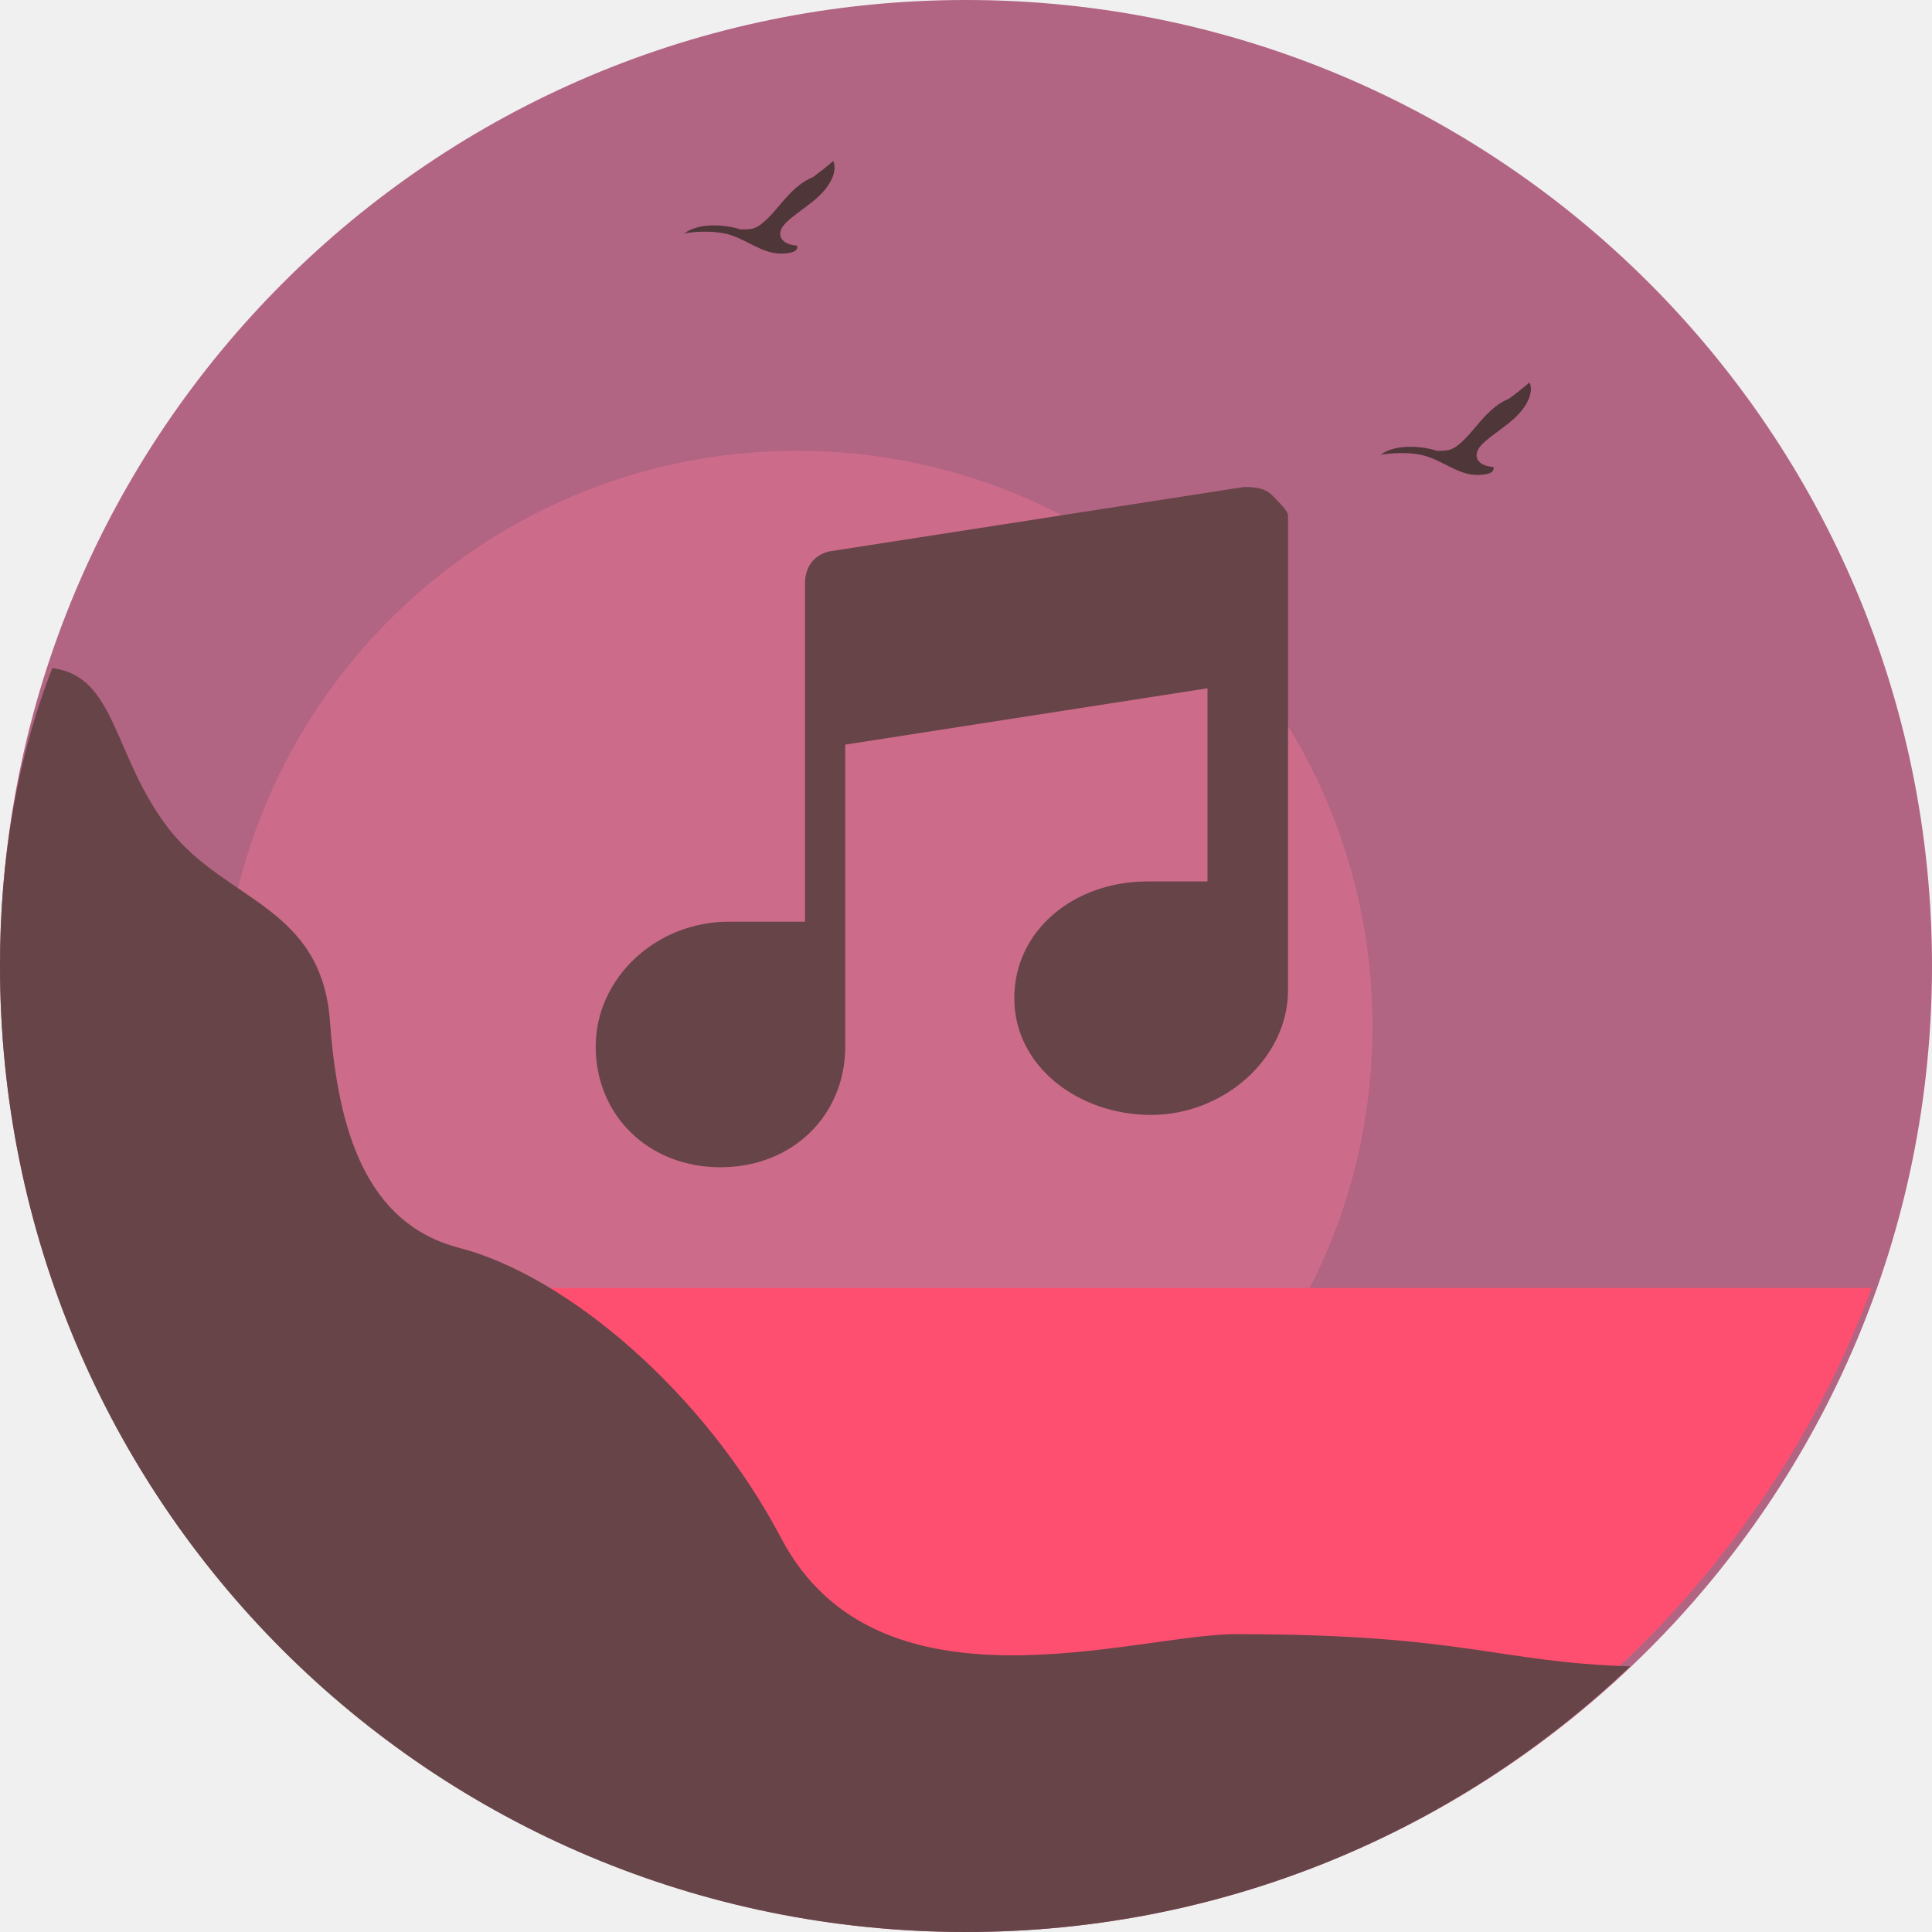
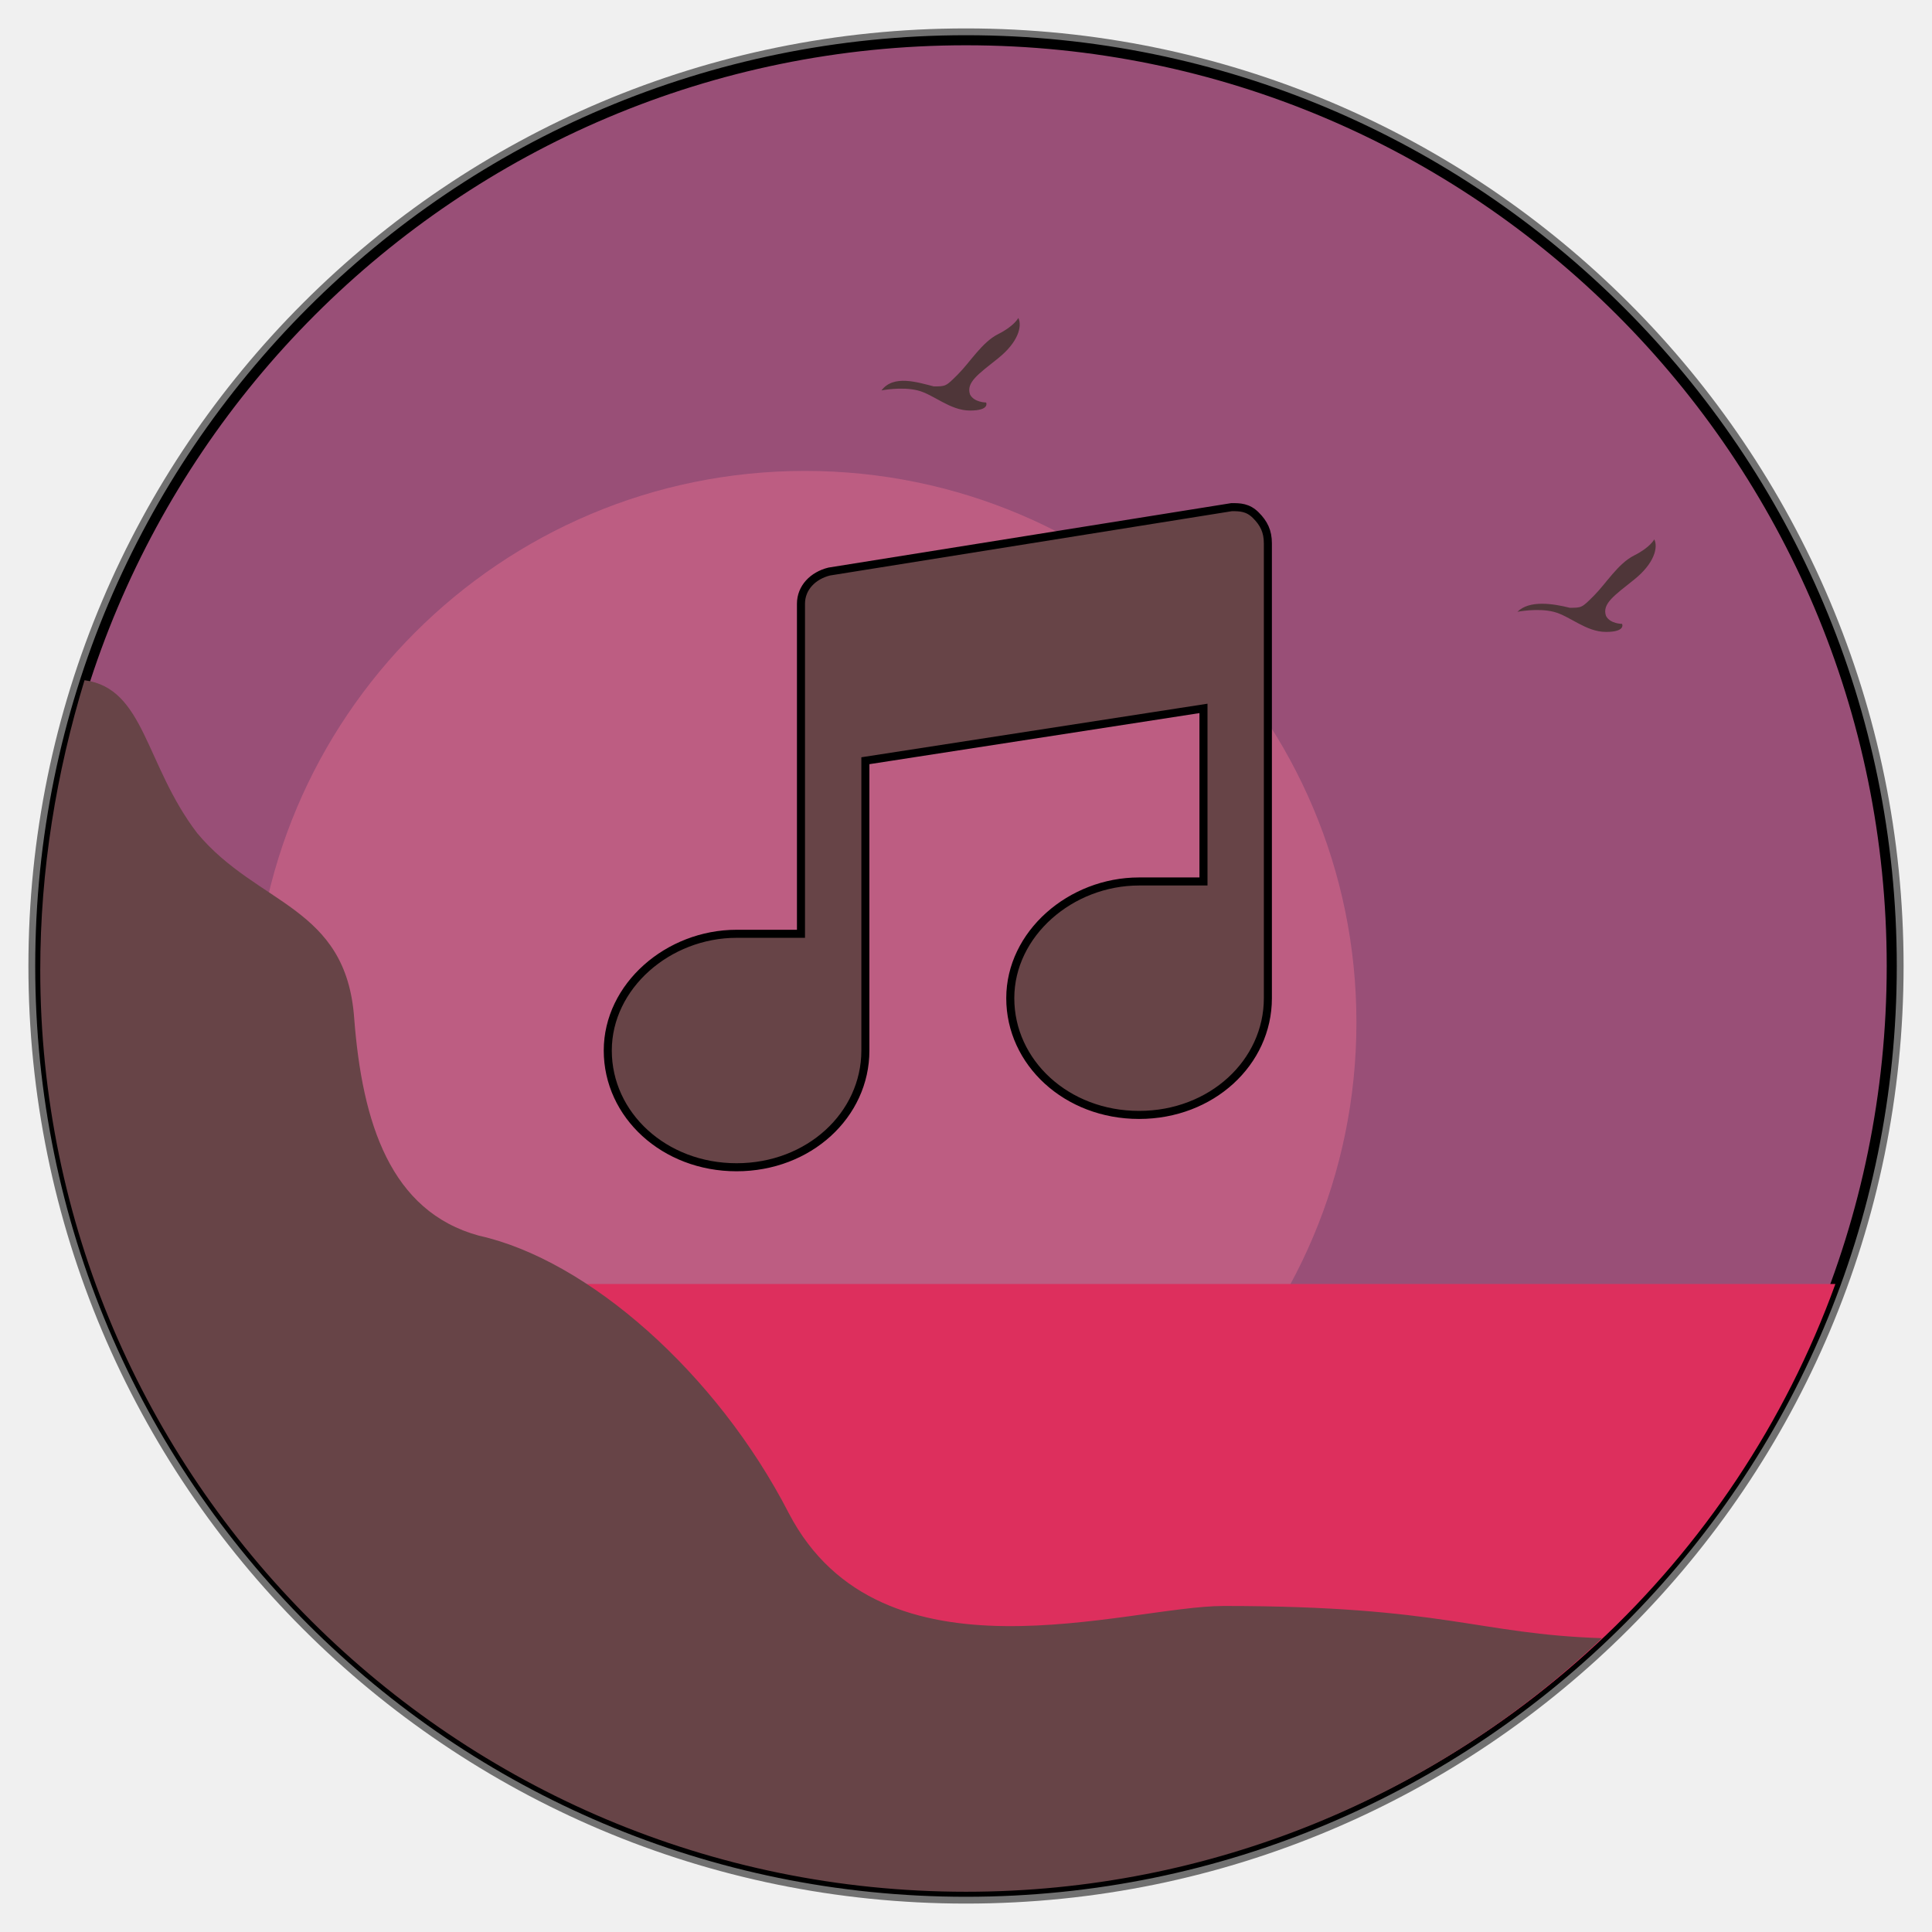
<svg xmlns="http://www.w3.org/2000/svg" version="1.1" id="Capa_1" x="0px" y="0px" viewBox="9 257 48 48" style="enable-background:new 9 257 48 48;" xml:space="preserve">
  <style type="text/css">
- 	.st0{fill:#B26483;}
- 	.st1{opacity:0.35;}
- 	.st2{fill:#FF7998;}
- 	.st3{fill:#FF4F70;}
- 	.st4{fill:#674447;}
- 	.st5{fill:#4F3639;}
+ 	.Chrome_x0020_Highlight{fill:url(#SVGID_1_);stroke:#FFFFFF;stroke-width:0.363;stroke-miterlimit:1;}
+ 	.st0{fill:url(#XMLID_10_);}
+ 	.st1{opacity:0.51;}
+ 	.st2{fill:url(#XMLID_11_);}
+ 	.st3{opacity:0.7;}
+ 	.st4{fill:url(#XMLID_13_);}
+ 	.st5{opacity:0.49;}
+ 	.st6{fill:#FFFFFF;}
+ 	.st7{fill:none;stroke:#717171;stroke-width:0.588;stroke-miterlimit:1;}
+ 	.st8{opacity:0.58;}
+ 	.st9{fill:#994F77;stroke:#000000;stroke-width:0.25;stroke-miterlimit:10;}
+ 	.st10{opacity:0.35;}
+ 	.st11{fill:#FF7998;}
+ 	.st12{fill:#DD2F5D;}
+ 	.st13{fill:#674447;}
+ 	.st14{fill:#674447;stroke:#000000;stroke-width:0.2;stroke-miterlimit:10;}
+ 	.st15{fill:#4F3639;}
</style>
-   <g>
-     <g>
-       <circle class="st0" cx="33" cy="281" r="24" />
+   <linearGradient id="SVGID_1_" gradientUnits="userSpaceOnUse" x1="-223" y1="537" x2="-223" y2="536">
+     <stop offset="0" style="stop-color:#656565" />
+     <stop offset="0.618" style="stop-color:#1B1B1B" />
+     <stop offset="0.629" style="stop-color:#545454" />
+     <stop offset="0.983" style="stop-color:#3E3E3E" />
+   </linearGradient>
+   <g id="XMLID_22_">
+     <g id="XMLID_12_">
+       <g id="XMLID_20_">
+         <g>
+           <linearGradient id="XMLID_10_" gradientUnits="userSpaceOnUse" x1="33" y1="304" x2="33" y2="258">
+             <stop offset="0" style="stop-color:#656565" />
+             <stop offset="0.618" style="stop-color:#1B1B1B" />
+             <stop offset="0.629" style="stop-color:#545454" />
+             <stop offset="0.983" style="stop-color:#3E3E3E" />
+           </linearGradient>
+           <circle id="XMLID_32_" class="st0" cx="33" cy="281" r="23" />
+         </g>
+         <g class="st1">
+           <linearGradient id="XMLID_11_" gradientUnits="userSpaceOnUse" x1="33" y1="304" x2="33" y2="258">
+             <stop offset="0" style="stop-color:#0E0E0E" />
+             <stop offset="0.5" style="stop-color:#000000" />
+             <stop offset="0.521" style="stop-color:#010101" />
+             <stop offset="0.726" style="stop-color:#0B0B0B" />
+             <stop offset="1" style="stop-color:#0E0E0E" />
+           </linearGradient>
+           <circle id="XMLID_31_" class="st2" cx="33" cy="281" r="23" />
+         </g>
+         <g class="st3">
+           <linearGradient id="XMLID_13_" gradientUnits="userSpaceOnUse" x1="33" y1="258" x2="33" y2="304">
+             <stop offset="0" style="stop-color:#FFFFFF;stop-opacity:0.77" />
+             <stop offset="0.203" style="stop-color:#FFFFFF;stop-opacity:0.65" />
+             <stop offset="0.345" style="stop-color:#FFFFFF;stop-opacity:0.65" />
+             <stop offset="0.346" style="stop-color:#FFFFFF;stop-opacity:0.65" />
+             <stop offset="0.511" style="stop-color:#FFFFFF;stop-opacity:0" />
+             <stop offset="0.525" style="stop-color:#E1E1E1;stop-opacity:4.472275e-003" />
+             <stop offset="0.546" style="stop-color:#B8B8B8;stop-opacity:1.158136e-002" />
+             <stop offset="0.571" style="stop-color:#929292;stop-opacity:1.957367e-002" />
+             <stop offset="0.597" style="stop-color:#727272;stop-opacity:2.826838e-002" />
+             <stop offset="0.627" style="stop-color:#565656;stop-opacity:3.787606e-002" />
+             <stop offset="0.66" style="stop-color:#404040;stop-opacity:4.872554e-002" />
+             <stop offset="0.699" style="stop-color:#2F2F2F;stop-opacity:6.138782e-002" />
+             <stop offset="0.747" style="stop-color:#242424;stop-opacity:7.705475e-002" />
+             <stop offset="0.814" style="stop-color:#1D1D1D;stop-opacity:9.902187e-002" />
+             <stop offset="1" style="stop-color:#1B1B1B;stop-opacity:0.16" />
+           </linearGradient>
+           <circle id="XMLID_30_" class="st4" cx="33" cy="281" r="23" />
+         </g>
+         <g class="st5">
+           <g>
+             <path class="st6" d="M33,303.3c-12.2-0.4-22.5-9.8-22.5-22.3c0-12.2,10.3-22.3,22.5-22.3c11.2,0,21.2,8.7,22.5,19.9       C57,292,45.9,302.9,33,303.3c0,0,0,0.7,0,0.7c19.4-0.6,29.9-23.9,16.9-38.4C36,250,10.1,260.7,10.4,281.3       c0.2,12.6,10.2,22.3,22.6,22.7C33,304,33,303.3,33,303.3z" />
+           </g>
+         </g>
+         <g>
+           <circle id="XMLID_29_" class="st7" cx="33" cy="281" r="23" />
+         </g>
+         <g class="st8">
+           <g>
+             <path d="M33,258.1c12.6,0.4,22.8,10.1,22.8,22.9c0,12.5-10.2,23-22.8,22.9c-11.5,0-21.5-8.8-22.8-20.2       C8.5,269.9,19.5,258.5,33,258.1c0,0,0-0.1,0-0.1c-19.4,0.6-30.3,23.7-17.2,38.4C29.7,311.8,56,301.7,56,281       c0-12.8-10.4-22.6-23-23C33,257.9,33,258.1,33,258.1z" />
+           </g>
+         </g>
+         <g>
+           <circle id="XMLID_27_" class="st9" cx="33" cy="281" r="23" />
+         </g>
+       </g>
+       <g id="XMLID_18_" class="st10">
+         <circle id="XMLID_6_" class="st11" cx="29" cy="282.4" r="13.7" />
+       </g>
+       <g id="XMLID_16_">
+         <path id="XMLID_5_" class="st12" d="M54.6,288.9H22.2l7.2,10.1c0,0,5.6,2.4,9.9,4.1C46.4,301.1,52.1,295.8,54.6,288.9z" />
+       </g>
+       <g id="XMLID_14_">
+         <path id="XMLID_4_" class="st13" d="M33,304c6.1,0,11.7-2.4,15.8-6.3c-3.1-0.1-3.9-0.8-9.4-0.8c-2.4,0-8.5,2.1-10.8-2.3     c-1.8-3.5-5-6.3-7.7-6.9c-2.2-0.6-2.9-2.8-3.1-5.4c-0.2-2.8-2.4-2.8-3.9-4.6c-1.3-1.7-1.3-3.6-2.8-3.8c-0.7,2.3-1.1,4.7-1.1,7.2     C10,293.7,20.3,304,33,304z" />
+       </g>
+       <path id="XMLID_3_" class="st14" d="M40.2,269.8c-0.2-0.2-0.4-0.2-0.6-0.2l-10,1.6c-0.4,0.1-0.7,0.4-0.7,0.8v3.2v5h-1.6    c-1.7,0-3.2,1.3-3.2,2.9c0,1.6,1.4,2.9,3.2,2.9s3.2-1.3,3.2-2.9v-2.1v-5.1l8.4-1.3v4.3h-1.6c-1.7,0-3.2,1.3-3.2,2.9    s1.4,2.9,3.2,2.9s3.2-1.3,3.2-2.9v-2.1v-6v-3.2C40.5,270.2,40.4,270,40.2,269.8z" />
    </g>
-     <g class="st1">
-       <circle class="st2" cx="28.8" cy="282.5" r="14.3" />
+     <g id="XMLID_9_">
+       <path id="XMLID_2_" class="st15" d="M30.9,266.7c0,0,0.5-0.1,0.9,0c0.4,0.1,0.8,0.5,1.3,0.5c0.5,0,0.4-0.2,0.4-0.2s-0.3,0-0.4-0.2    c-0.1-0.3,0.2-0.5,0.7-0.9c0.5-0.4,0.6-0.8,0.5-1c0,0-0.1,0.2-0.5,0.4c-0.4,0.2-0.7,0.7-1,1c-0.3,0.3-0.3,0.3-0.6,0.3    C31.8,266.5,31.2,266.3,30.9,266.7z" />
+       <path id="XMLID_1_" class="st15" d="M46.7,272.2c0,0,0.5-0.1,0.9,0c0.4,0.1,0.8,0.5,1.3,0.5c0.5,0,0.4-0.2,0.4-0.2s-0.3,0-0.4-0.2    c-0.1-0.3,0.2-0.5,0.7-0.9c0.5-0.4,0.6-0.8,0.5-1c0,0-0.1,0.2-0.5,0.4c-0.4,0.2-0.7,0.7-1,1c-0.3,0.3-0.3,0.3-0.6,0.3    C47.6,272,47,271.9,46.7,272.2z" />
    </g>
-     <g>
-       <path class="st3" d="M55.5,289H21.8l7.5,10.6c0,0,5.9,2.5,10.3,4.3C47,301.8,52.9,296,55.5,289z" />
-     </g>
-     <g>
-       <path class="st4" d="M33,305c6.4,0,12.2-2.5,16.5-6.6c-3.3-0.1-4.1-0.8-9.8-0.8c-2.5,0-8.9,2.2-11.3-2.4c-1.9-3.6-5.3-6.5-8-7.2    c-2.3-0.6-3-2.9-3.2-5.6c-0.2-2.9-2.6-3-4-4.8c-1.4-1.8-1.3-3.8-2.9-4C9.4,275.9,9,278.4,9,281C9,294.3,19.7,305,33,305z" />
-     </g>
-     <path class="st4" d="M40.6,269.3c-0.2-0.2-0.5-0.2-0.7-0.2l-10.3,1.6c-0.4,0.1-0.6,0.4-0.6,0.8v3.3v5.1h-1.9   c-1.8,0-3.3,1.4-3.3,3.1s1.3,3,3.1,3c1.8,0,3.1-1.3,3.1-3v-2.2v-5.3l9-1.4v4.8h-1.5c-1.8,0-3.3,1.2-3.3,2.9c0,1.7,1.6,2.9,3.4,2.9   c1.8,0,3.4-1.4,3.4-3.1v-2.2v-6.3v-3.3C41,269.7,40.8,269.5,40.6,269.3z" />
-   </g>
-   <g>
-     <path class="st5" d="M26,262.8c0,0,0.5-0.1,1,0c0.5,0.1,0.9,0.5,1.4,0.5c0.5,0,0.4-0.2,0.4-0.2s-0.3,0-0.4-0.2   c-0.1-0.3,0.3-0.5,0.8-0.9c0.5-0.4,0.6-0.8,0.5-1c0,0-0.1,0.1-0.5,0.4c-0.5,0.2-0.8,0.7-1.1,1c-0.3,0.3-0.4,0.3-0.7,0.3   C27.1,262.6,26.4,262.5,26,262.8z" />
-     <path class="st5" d="M43.3,268.3c0,0,0.5-0.1,1,0c0.5,0.1,0.9,0.5,1.4,0.5c0.5,0,0.4-0.2,0.4-0.2s-0.3,0-0.4-0.2   c-0.1-0.3,0.3-0.5,0.8-0.9c0.5-0.4,0.6-0.8,0.5-1c0,0-0.1,0.1-0.5,0.4c-0.5,0.2-0.8,0.7-1.1,1c-0.3,0.3-0.4,0.3-0.7,0.3   C44.4,268.1,43.7,268,43.3,268.3z" />
  </g>
</svg>
